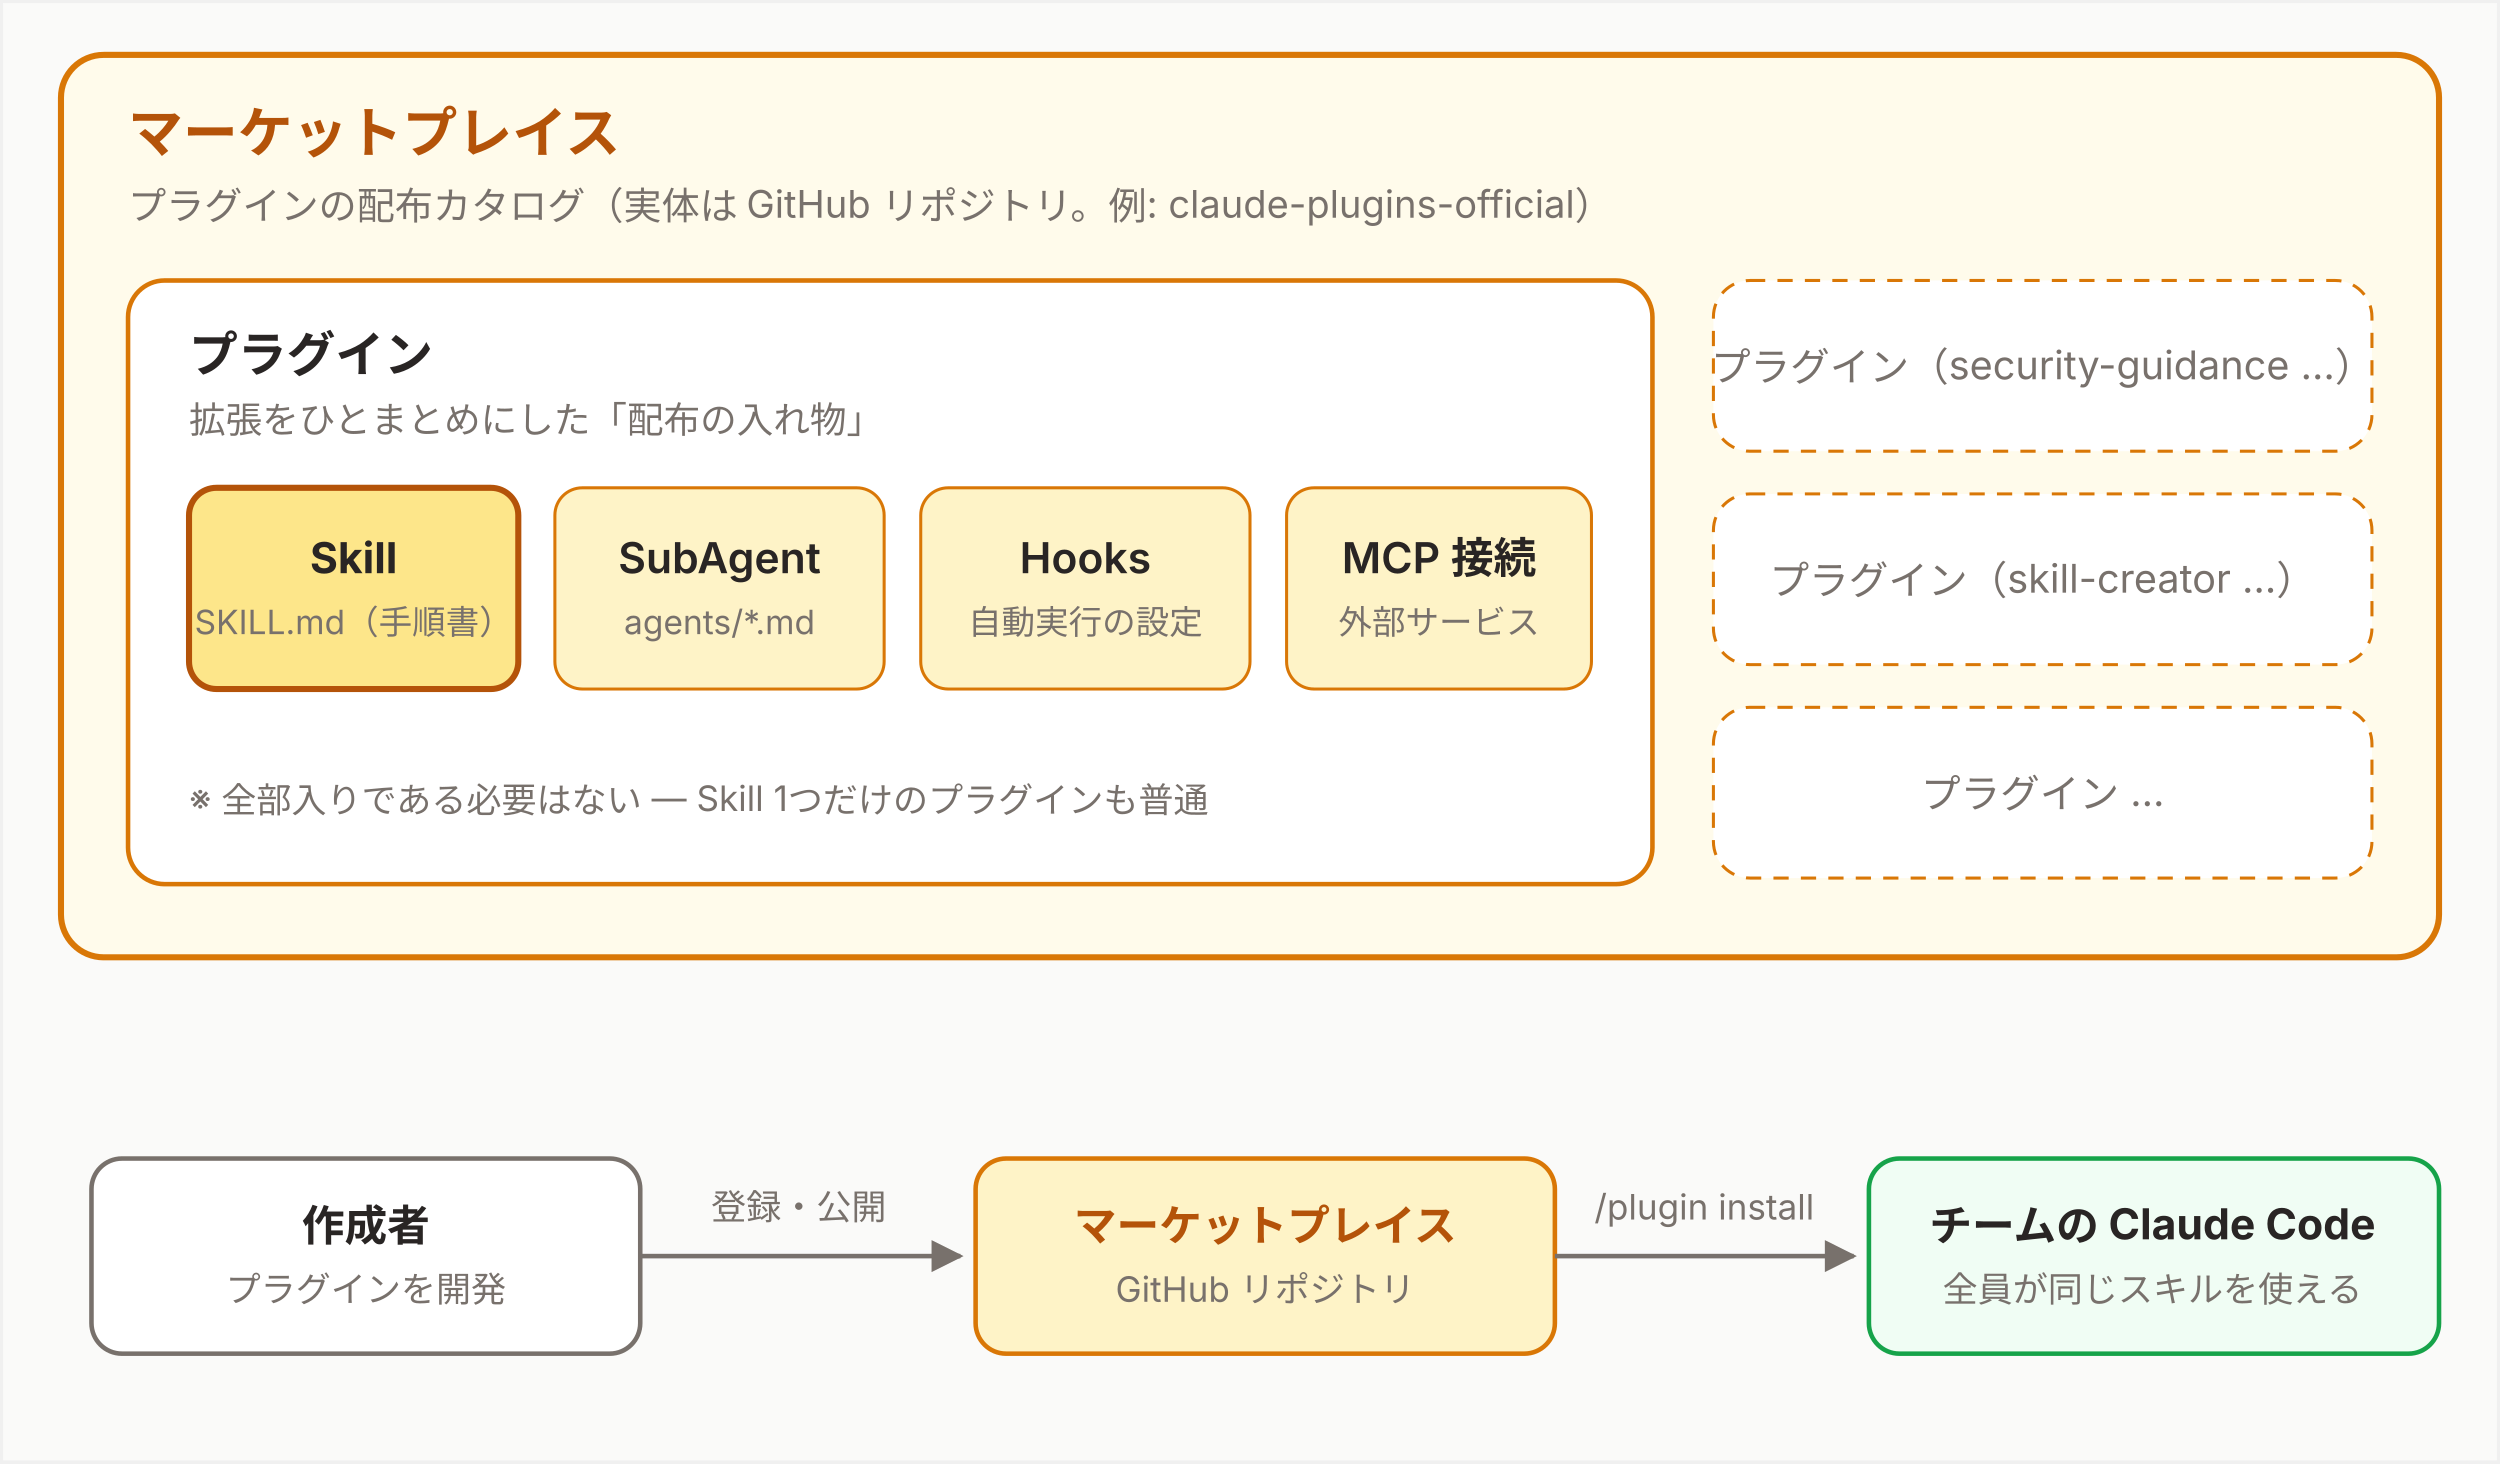
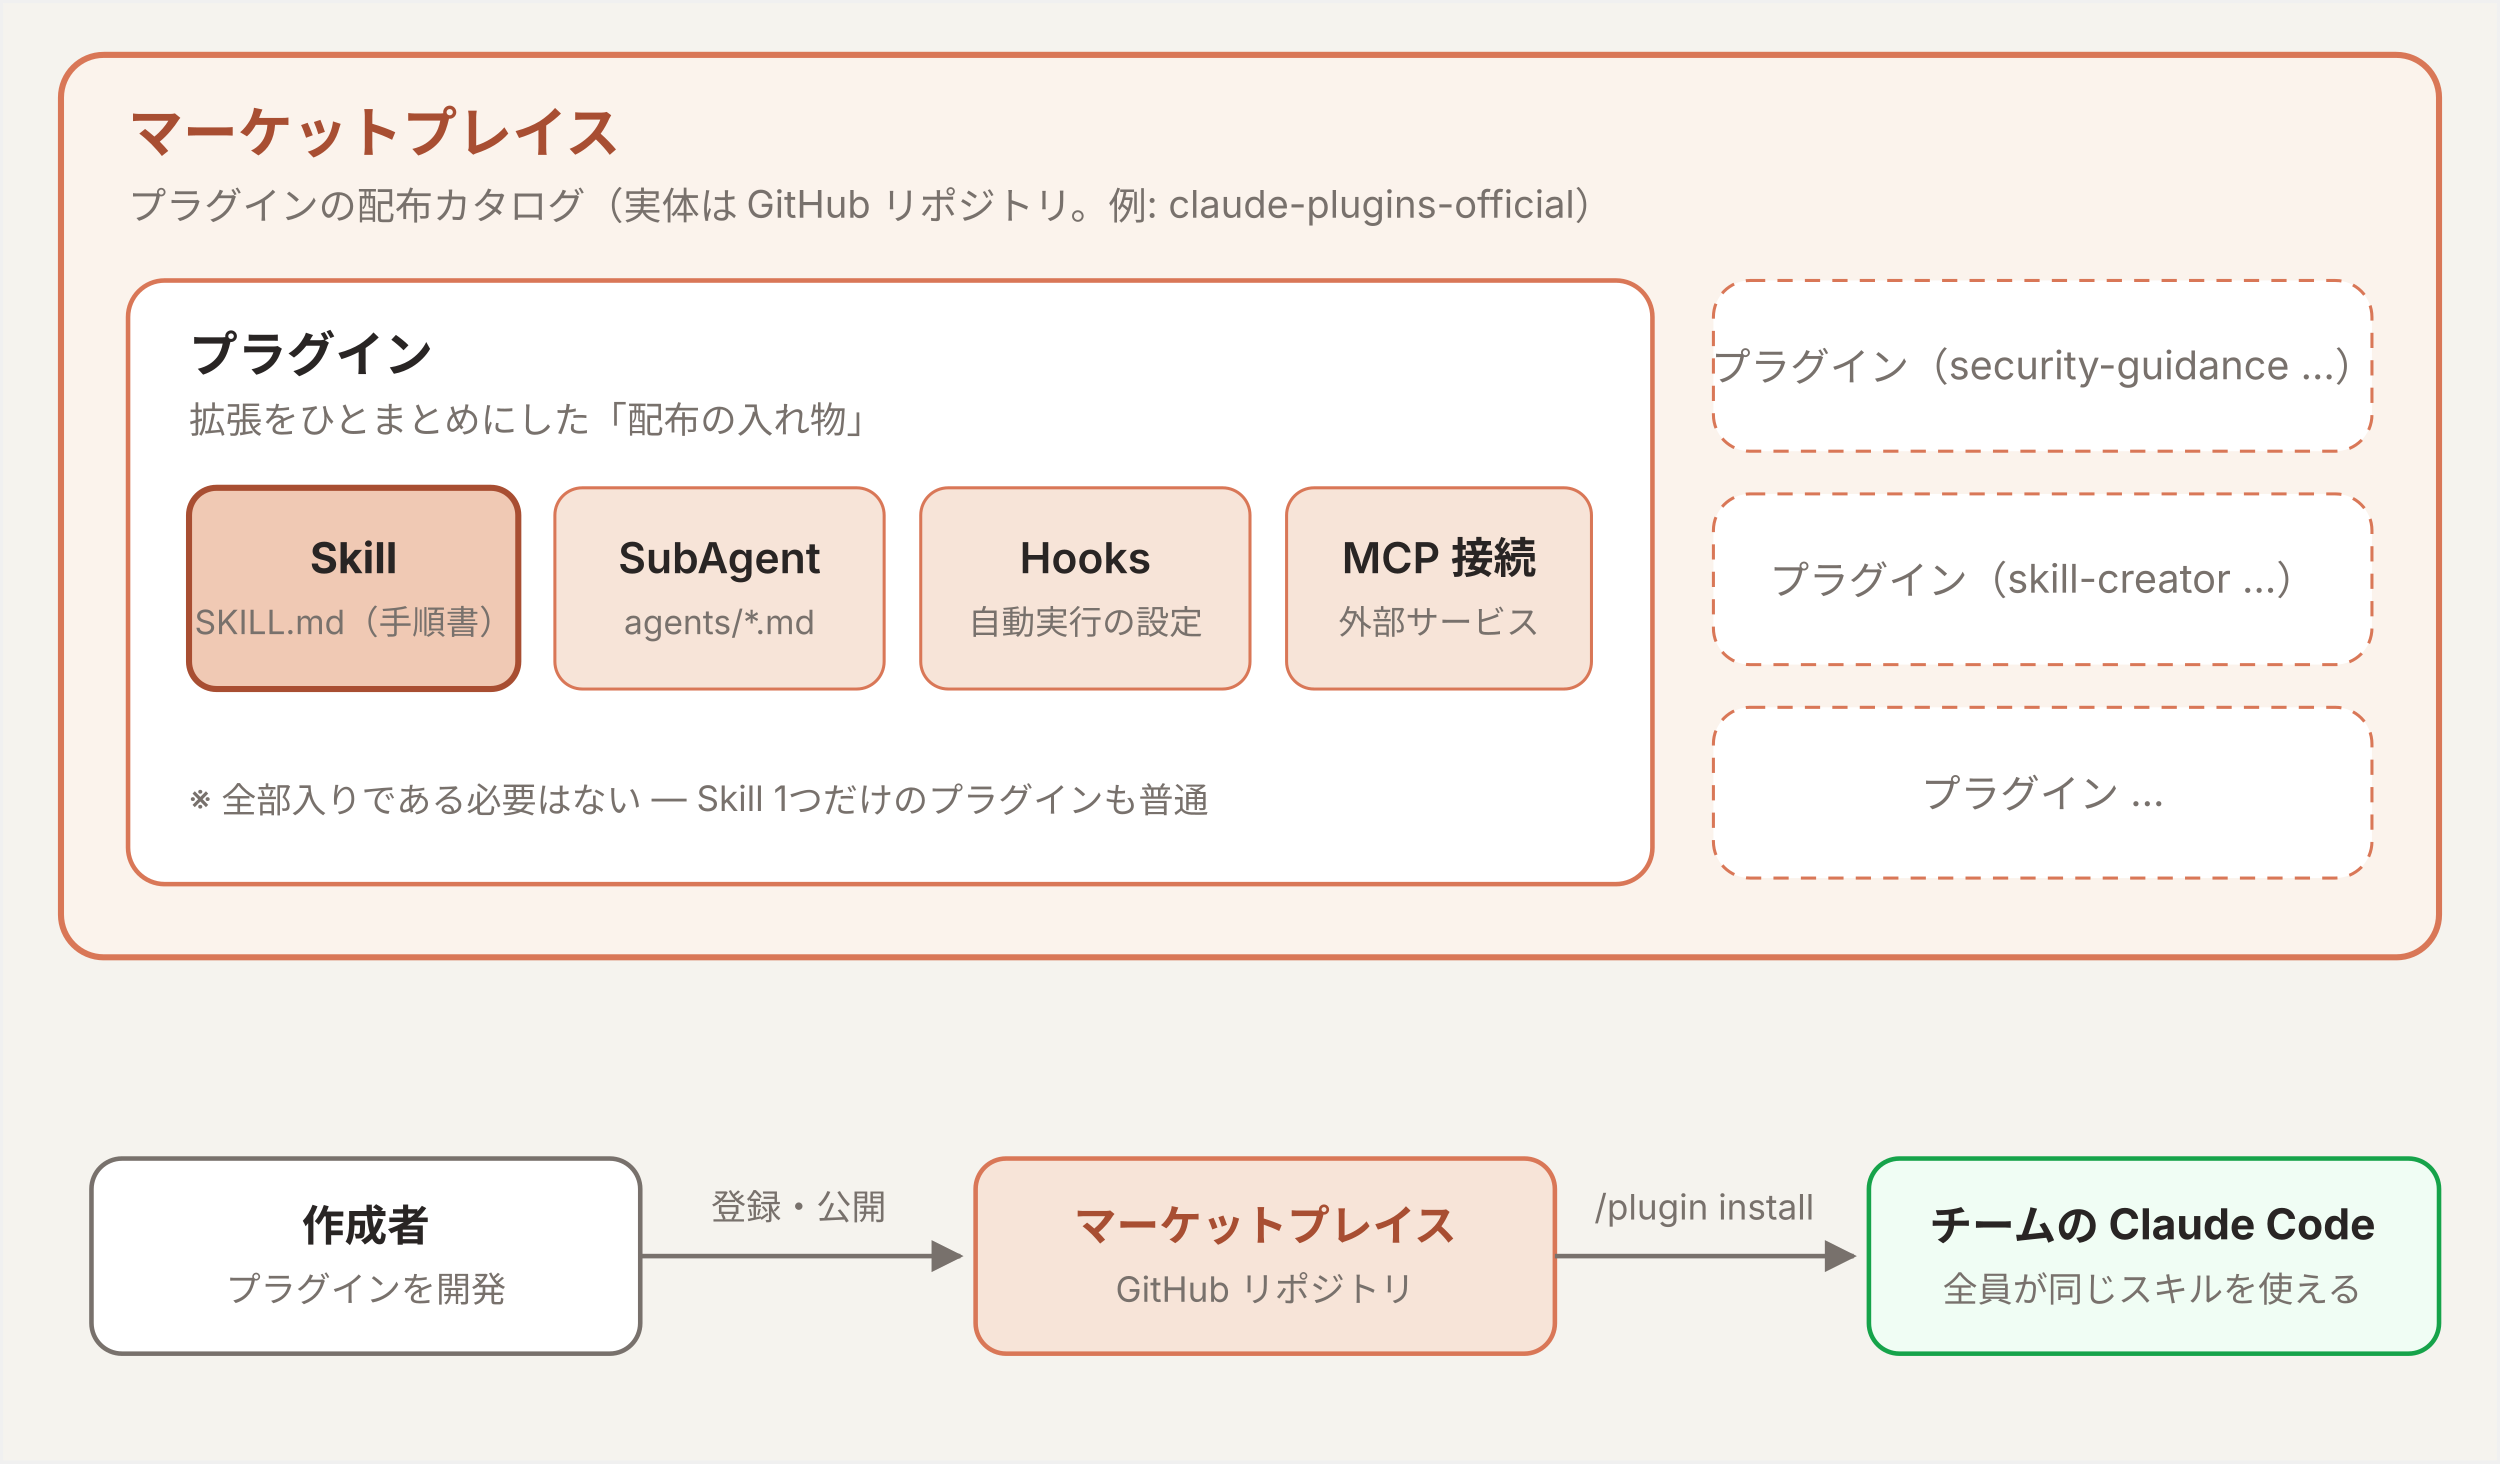
<svg xmlns="http://www.w3.org/2000/svg" viewBox="0 0 820 480" font-family="-apple-system, BlinkMacSystemFont, 'Hiragino Sans', 'Noto Sans JP', sans-serif">
  <defs>
    <marker id="arrow" viewBox="0 0 10 10" refX="9" refY="5" markerWidth="7" markerHeight="7" orient="auto-start-reverse">
      <path d="M 0 0 L 10 5 L 0 10 z" fill="#78716c" />
    </marker>
  </defs>
-   <rect x="1" y="1" width="818" height="478" fill="#fafaf9" />
-   <rect x="20" y="18" width="780" height="296" rx="14" fill="#fffbeb" stroke="#d97706" stroke-width="2" />
-   <text x="42" y="50" font-size="18" font-weight="700" fill="#b45309">マーケットプレイス</text>
+   <rect x="1" y="1" width="818" height="478" fill="#f5f3ee" />
+   <rect x="20" y="18" width="780" height="296" rx="14" fill="#fbf3ec" stroke="#d97757" stroke-width="2" />
+   <text x="42" y="50" font-size="18" font-weight="700" fill="#a84e32">マーケットプレイス</text>
  <text x="42" y="72" font-size="12.5" fill="#78716c">プラグインの配布カタログ（実体は GitHub リポジトリ。例: claude-plugins-official）</text>
-   <rect x="42" y="92" width="500" height="198" rx="12" fill="#ffffff" stroke="#d97706" stroke-width="1.5" />
+   <rect x="42" y="92" width="500" height="198" rx="12" fill="#ffffff" stroke="#d97757" stroke-width="1.5" />
  <text x="62" y="122" font-size="16" font-weight="700" fill="#292524">プラグイン</text>
  <text x="62" y="142" font-size="12" fill="#78716c">拡張をひとまとめにした「配布の入れ物」</text>
-   <rect x="62" y="160" width="108" height="66" rx="9" fill="#fde68a" stroke="#b45309" stroke-width="2" />
+   <rect x="62" y="160" width="108" height="66" rx="9" fill="#f0c9b4" stroke="#a84e32" stroke-width="2" />
  <text x="116" y="188" font-size="14" font-weight="700" fill="#292524" text-anchor="middle">Skill</text>
  <text x="116" y="208" font-size="11" fill="#78716c" text-anchor="middle">SKILL.md（手順書）</text>
-   <rect x="182" y="160" width="108" height="66" rx="9" fill="#fef3c7" stroke="#d97706" stroke-width="1" />
+   <rect x="182" y="160" width="108" height="66" rx="9" fill="#f7e4d8" stroke="#d97757" stroke-width="1" />
  <text x="236" y="188" font-size="14" font-weight="600" fill="#292524" text-anchor="middle">SubAgent</text>
  <text x="236" y="208" font-size="11" fill="#78716c" text-anchor="middle">agents/*.md</text>
-   <rect x="302" y="160" width="108" height="66" rx="9" fill="#fef3c7" stroke="#d97706" stroke-width="1" />
+   <rect x="302" y="160" width="108" height="66" rx="9" fill="#f7e4d8" stroke="#d97757" stroke-width="1" />
  <text x="356" y="188" font-size="14" font-weight="600" fill="#292524" text-anchor="middle">Hooks</text>
  <text x="356" y="208" font-size="11" fill="#78716c" text-anchor="middle">自動実行の設定</text>
-   <rect x="422" y="160" width="100" height="66" rx="9" fill="#fef3c7" stroke="#d97706" stroke-width="1" />
+   <rect x="422" y="160" width="100" height="66" rx="9" fill="#f7e4d8" stroke="#d97757" stroke-width="1" />
  <text x="472" y="188" font-size="14" font-weight="600" fill="#292524" text-anchor="middle">MCP 接続</text>
  <text x="472" y="208" font-size="11" fill="#78716c" text-anchor="middle">外部サービス</text>
  <text x="62" y="266" font-size="11.5" fill="#78716c">※ 全部入りである必要はない — Skill 1つだけのプラグインも普通</text>
-   <rect x="562" y="92" width="216" height="56" rx="12" fill="#ffffff" stroke="#d97706" stroke-width="1" stroke-dasharray="5 4" />
+   <rect x="562" y="92" width="216" height="56" rx="12" fill="#ffffff" stroke="#d97757" stroke-width="1" stroke-dasharray="5 4" />
  <text x="670" y="125" font-size="13" fill="#78716c" text-anchor="middle">プラグイン（security-guidance …）</text>
-   <rect x="562" y="162" width="216" height="56" rx="12" fill="#ffffff" stroke="#d97706" stroke-width="1" stroke-dasharray="5 4" />
+   <rect x="562" y="162" width="216" height="56" rx="12" fill="#ffffff" stroke="#d97757" stroke-width="1" stroke-dasharray="5 4" />
  <text x="670" y="195" font-size="13" fill="#78716c" text-anchor="middle">プラグイン（skill-creator …）</text>
-   <rect x="562" y="232" width="216" height="56" rx="12" fill="#ffffff" stroke="#d97706" stroke-width="1" stroke-dasharray="5 4" />
+   <rect x="562" y="232" width="216" height="56" rx="12" fill="#ffffff" stroke="#d97757" stroke-width="1" stroke-dasharray="5 4" />
  <text x="670" y="265" font-size="13" fill="#78716c" text-anchor="middle">プラグイン …</text>
  <rect x="30" y="380" width="180" height="64" rx="10" fill="#ffffff" stroke="#78716c" stroke-width="1.5" />
  <text x="120" y="407" font-size="14" font-weight="700" fill="#292524" text-anchor="middle">作成者</text>
  <text x="120" y="427" font-size="11.5" fill="#78716c" text-anchor="middle">プラグインを開発</text>
  <line x1="210" y1="412" x2="315" y2="412" stroke="#78716c" stroke-width="1.5" marker-end="url(#arrow)" />
  <text x="262" y="400" font-size="11.5" fill="#78716c" text-anchor="middle">登録・公開</text>
-   <rect x="320" y="380" width="190" height="64" rx="10" fill="#fef3c7" stroke="#d97706" stroke-width="1.5" />
-   <text x="415" y="407" font-size="14" font-weight="700" fill="#b45309" text-anchor="middle">マーケットプレイス</text>
+   <rect x="320" y="380" width="190" height="64" rx="10" fill="#f7e4d8" stroke="#d97757" stroke-width="1.5" />
+   <text x="415" y="407" font-size="14" font-weight="700" fill="#a84e32" text-anchor="middle">マーケットプレイス</text>
  <text x="415" y="427" font-size="11.5" fill="#78716c" text-anchor="middle">GitHub リポジトリ</text>
  <line x1="510" y1="412" x2="608" y2="412" stroke="#78716c" stroke-width="1.5" marker-end="url(#arrow)" />
  <text x="559" y="400" font-size="11.5" fill="#78716c" text-anchor="middle">/plugin install</text>
  <rect x="613" y="380" width="187" height="64" rx="10" fill="#f0fdf4" stroke="#16a34a" stroke-width="1.5" />
  <text x="706" y="407" font-size="14" font-weight="700" fill="#292524" text-anchor="middle">チームの Claude Code</text>
  <text x="706" y="427" font-size="11.5" fill="#78716c" text-anchor="middle">全員が同じスキルを使える</text>
</svg>
